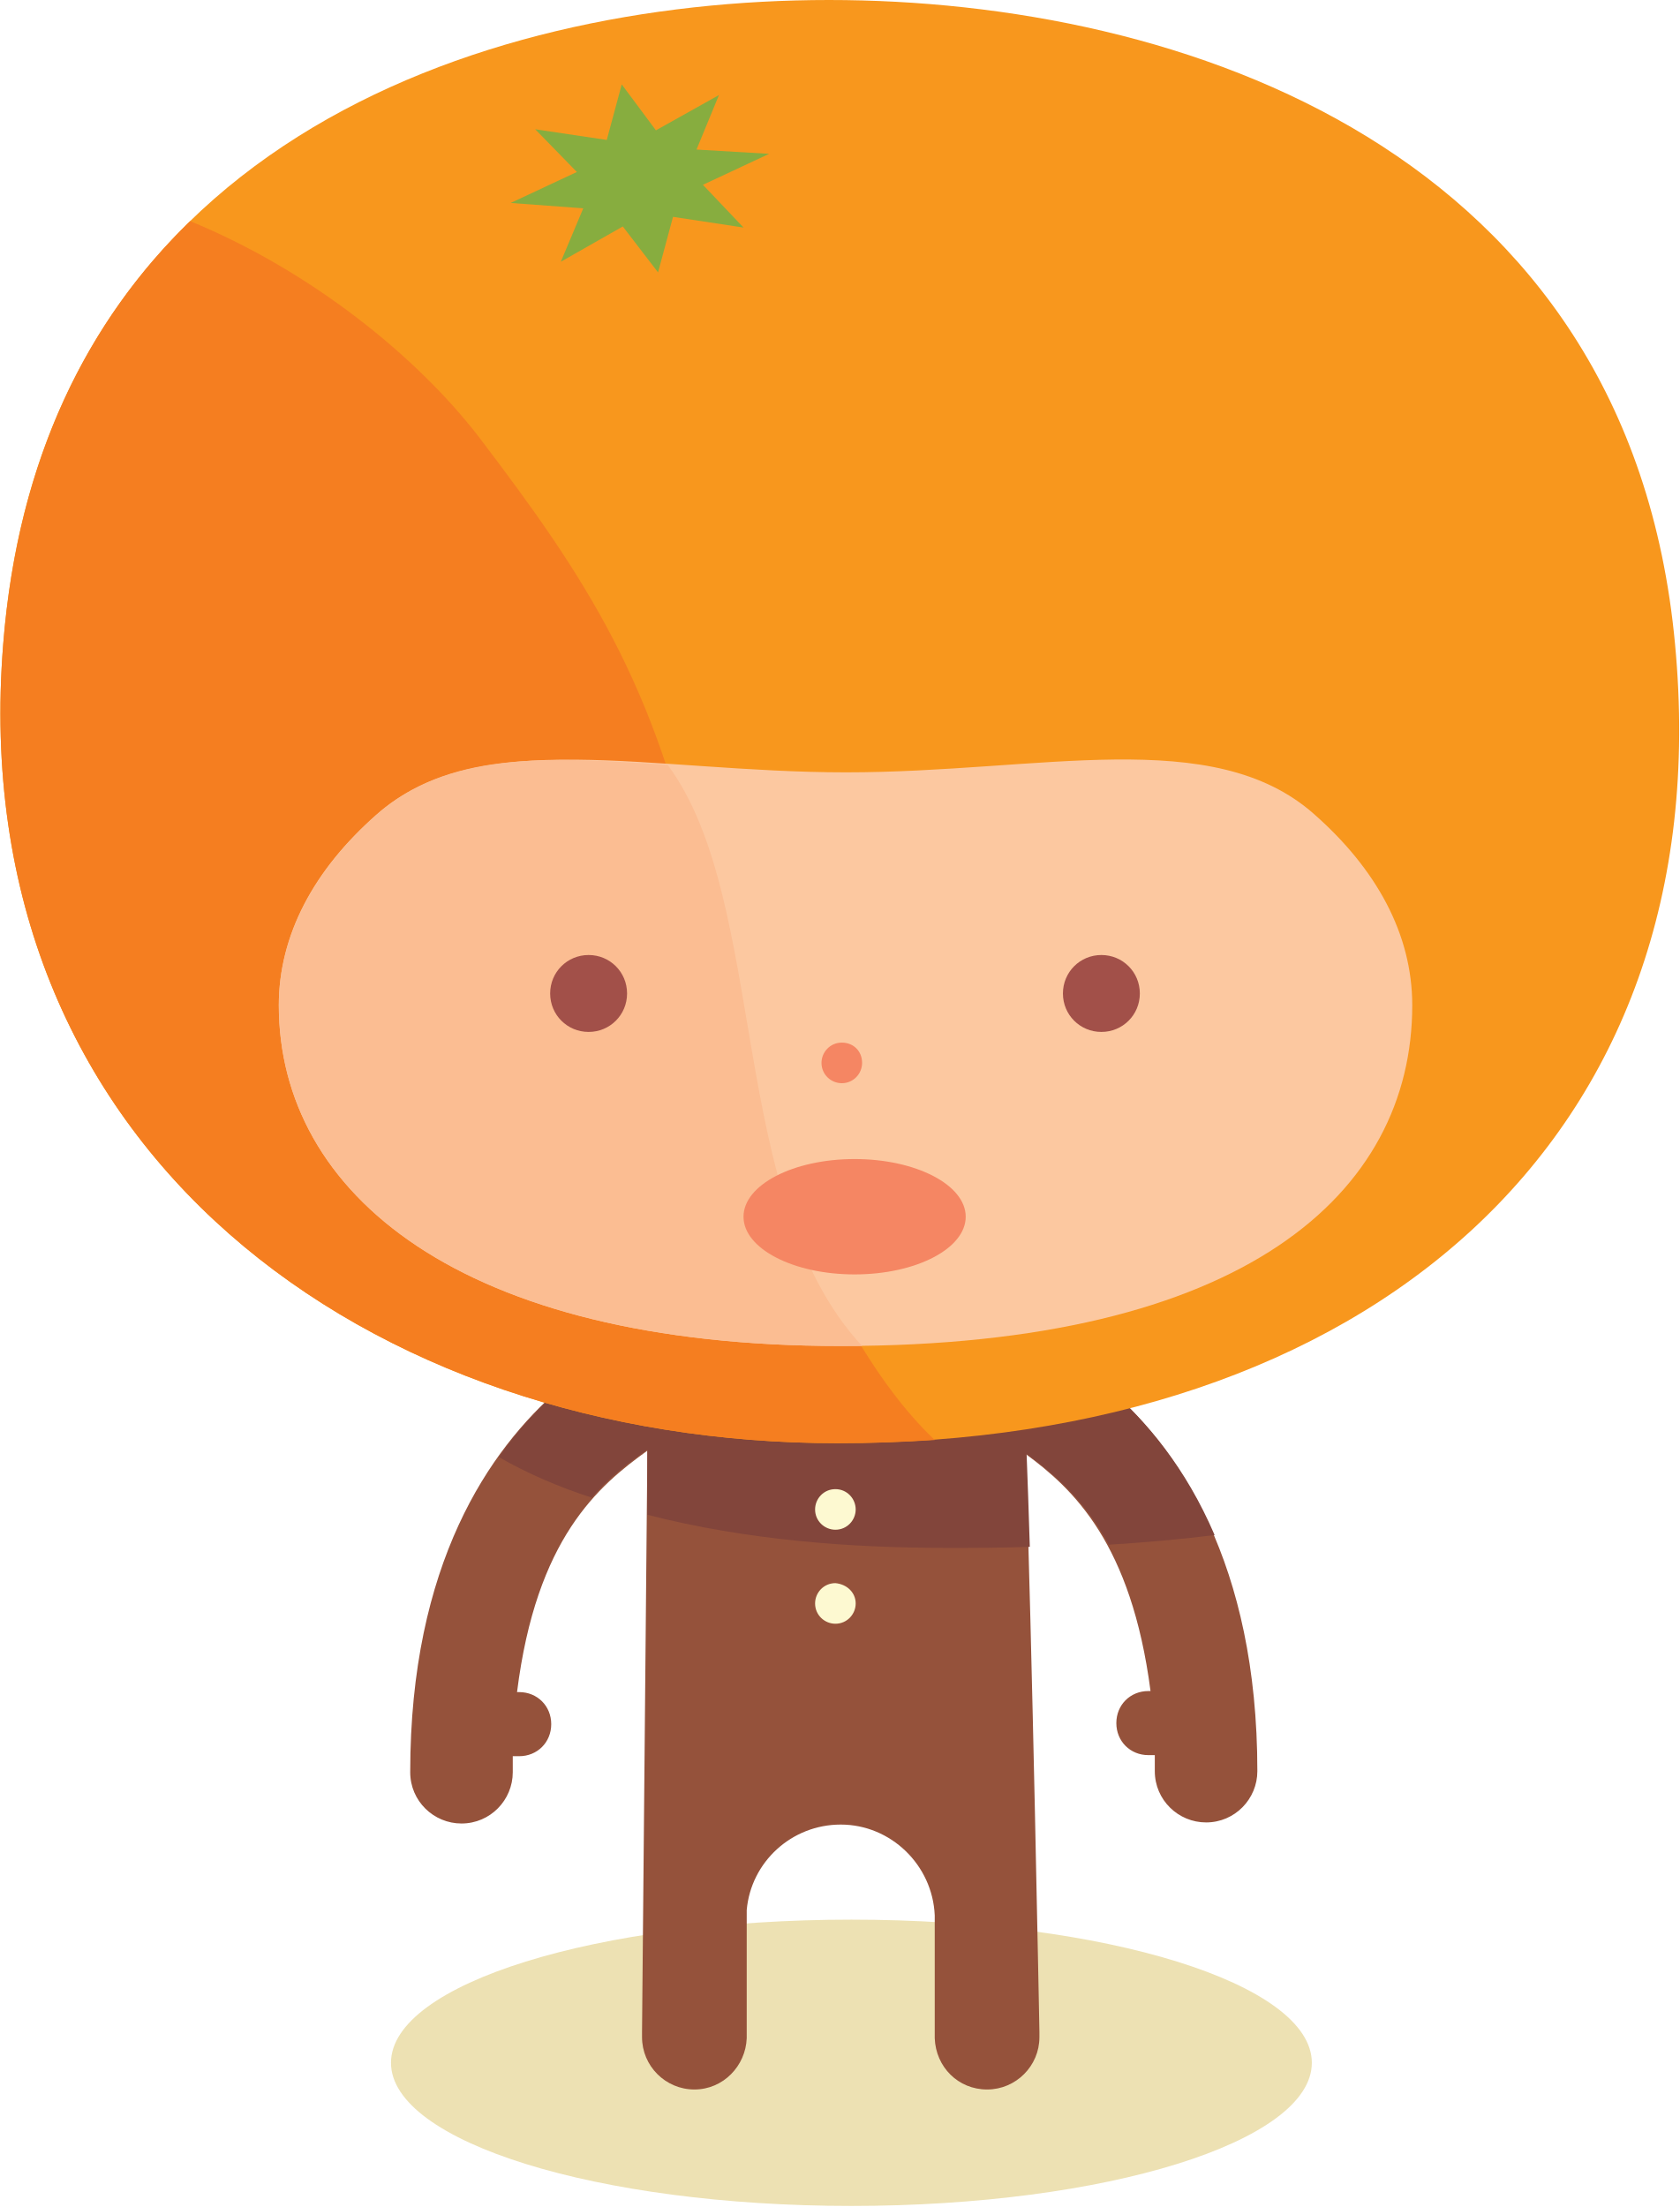
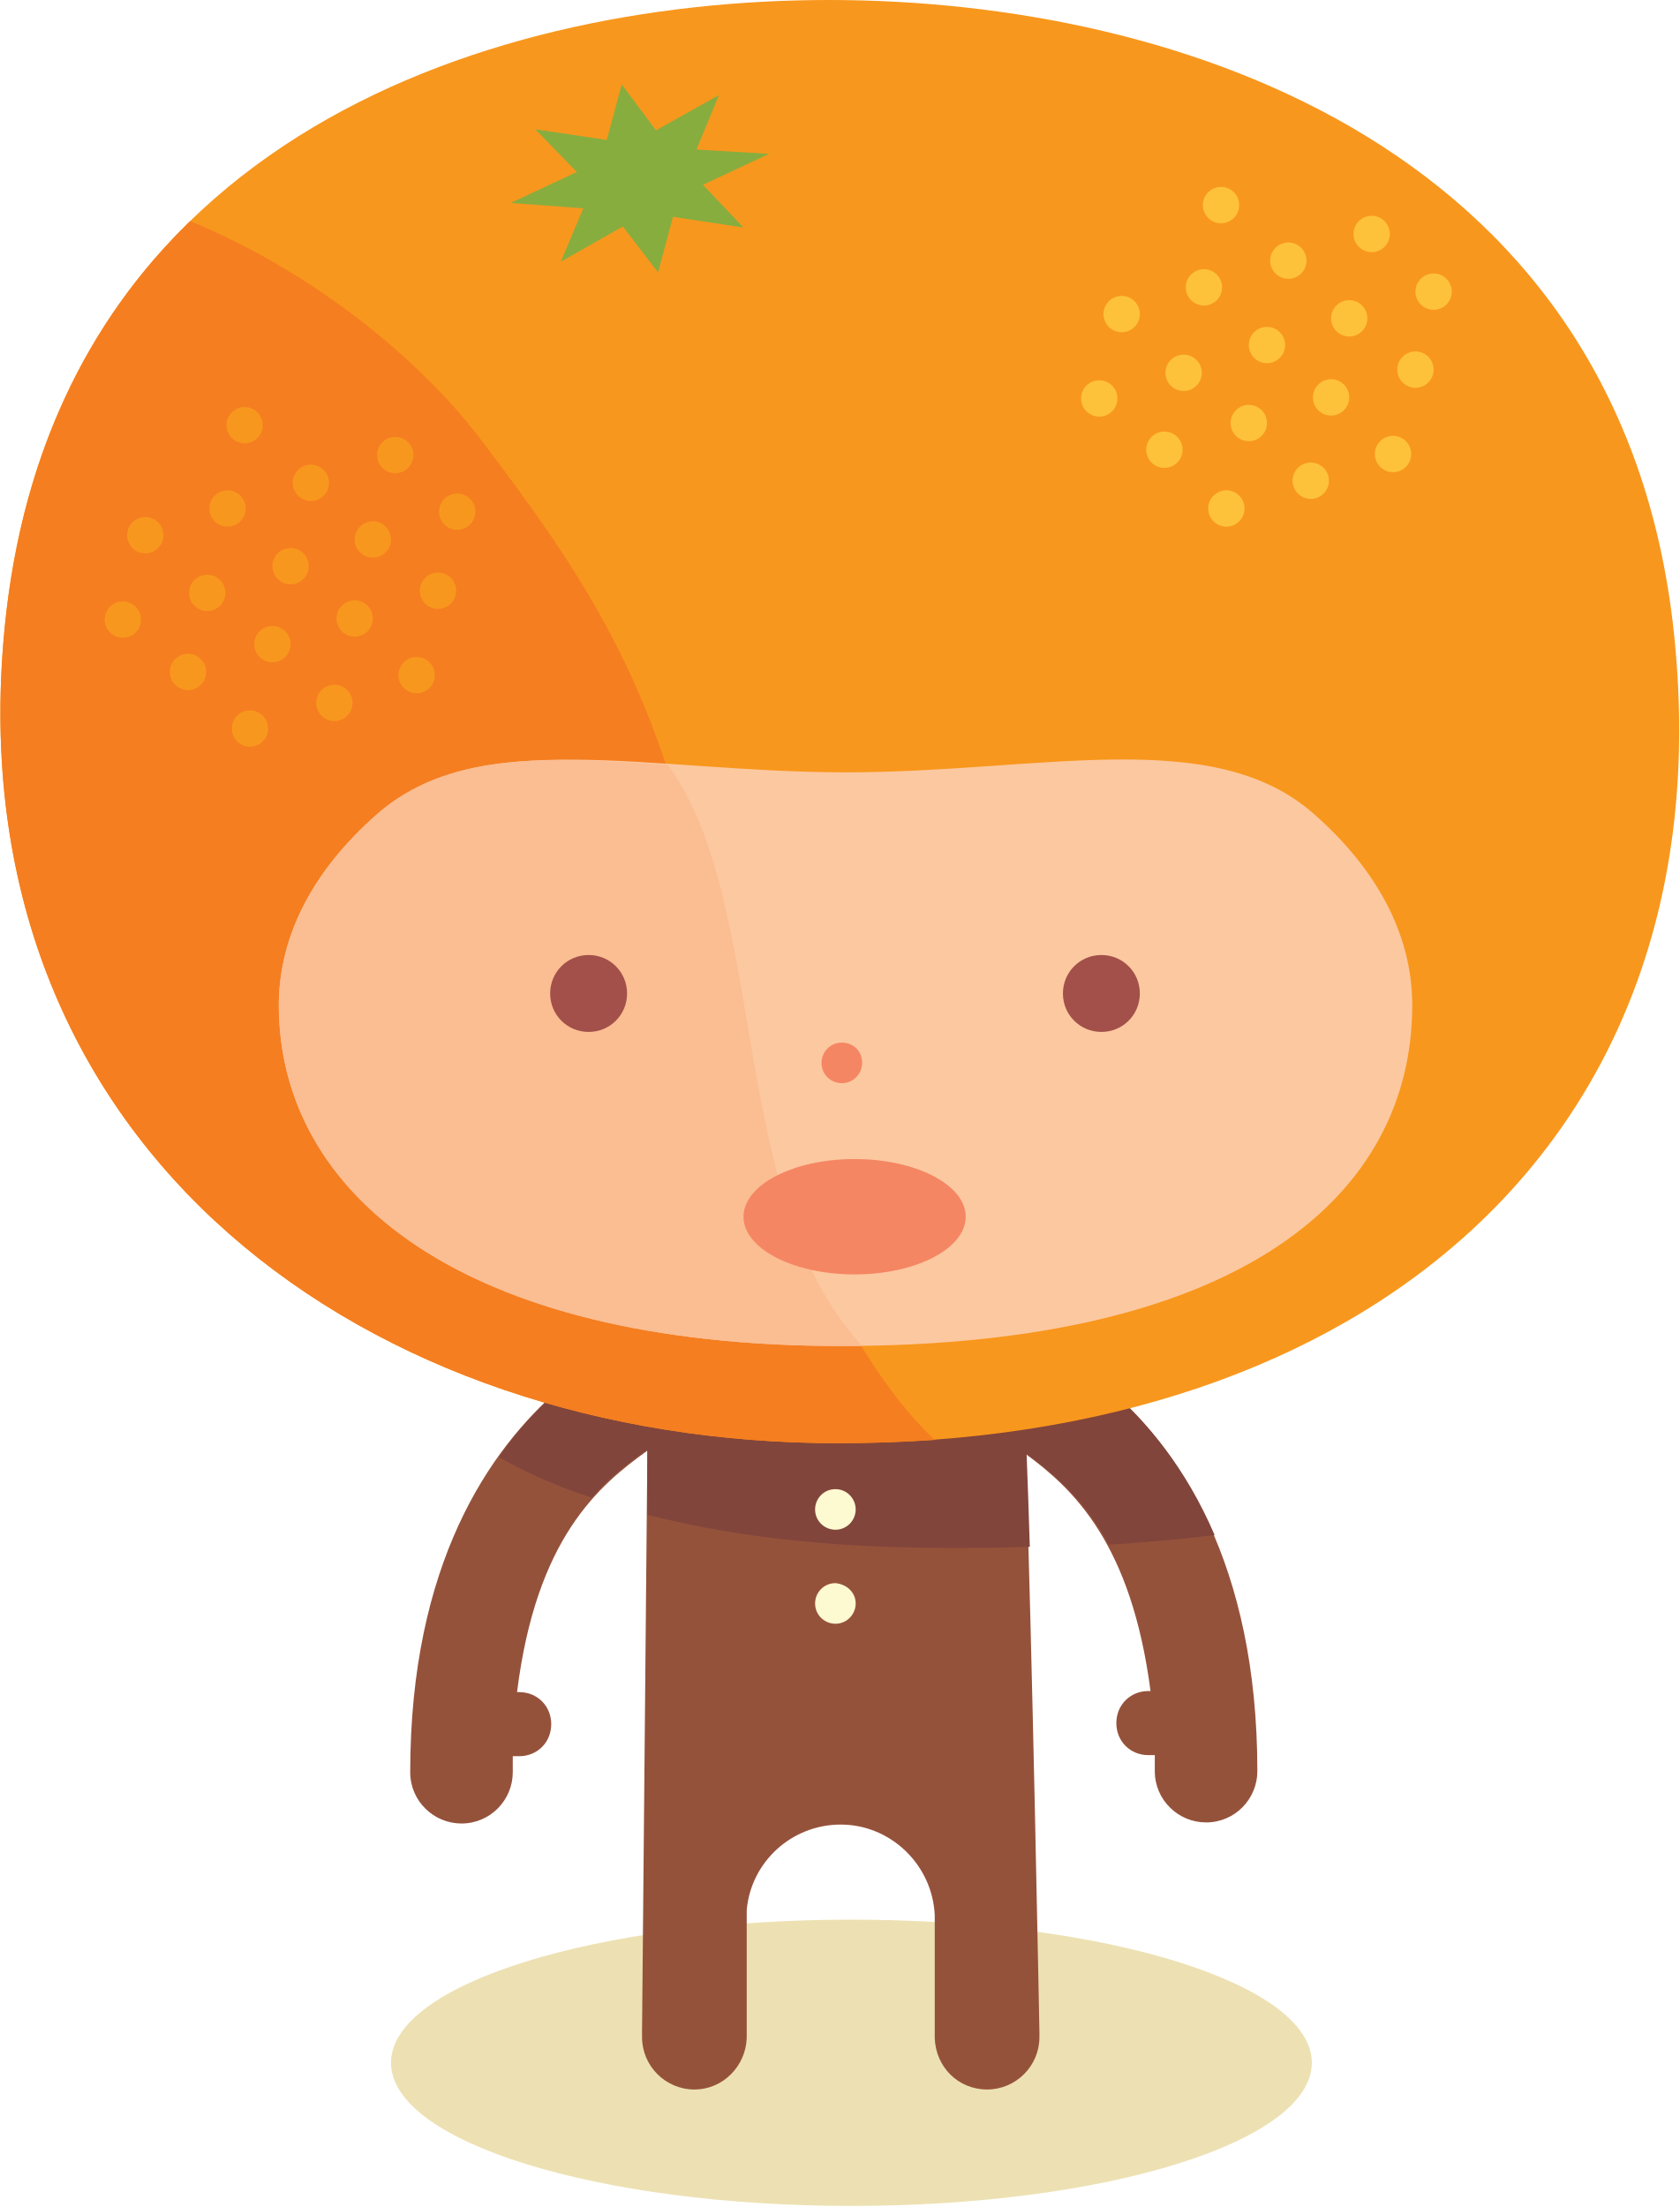
- <svg xmlns="http://www.w3.org/2000/svg" version="1.1" id="Layer_1" x="0px" y="0px" width="157.2px" height="206.6px" viewBox="0 0 157.2 206.6" style="enable-background:new 0 0 157.2 206.6;" xml:space="preserve">
-   <ellipse style="fill:#EDE1B3;" cx="79.7" cy="193.1" rx="43.1" ry="13.4" />
-   <path style="fill:#95523B;" d="M103.7,129.9c6.6,5.7,14,16.4,14,35.9c0,2.6-2.1,4.8-4.8,4.8c-2.6,0-4.8-2.1-4.8-4.8c0,0,0-0.8,0-1.5  c-0.3,0-0.6,0-0.6,0c-1.7,0-3-1.3-3-3c0-1.7,1.3-3,3-3c0,0,0.1,0,0.2,0c-1.8-13.8-7.2-18.9-11.7-22.2c0.6,16.8,1.3,54.1,1.3,54.1  c0,0.1,0,0.2,0,0.3c0,0.1,0,0.1,0,0.2c0,2.7-2.2,4.9-4.9,4.9c-2.7,0-4.8-2.1-4.9-4.8h0v-11.5c-0.2-4.7-4.1-8.5-8.8-8.5  c-4.6,0-8.4,3.5-8.8,8v12h0c-0.1,2.6-2.2,4.8-4.9,4.8c-2.7,0-4.9-2.2-4.9-4.9c0-0.1,0-0.1,0-0.2c0-0.1,0-0.2,0-0.3  c0,0,0.4-43.4,0.5-54.4c-4.6,3.3-10.4,8.2-12.2,22.6c0,0,0.2,0,0.2,0c1.7,0,3,1.3,3,3c0,1.7-1.3,3-3,3c0,0-0.4,0-0.6,0  c0,0.8,0,1.5,0,1.5c0,2.6-2.1,4.8-4.8,4.8c-2.6,0-4.8-2.1-4.8-4.8c0-19.5,7.4-30.2,14-35.9c0,0,9.7-8.3,24.5-8.3  C76.9,121.6,93.3,121.5,103.7,129.9z" />
-   <path style="fill:#82453B;" d="M55.4,140.2c1.7-2,3.5-3.3,5.2-4.5c0,1.5,0,3.6,0,6.1c9.3,2.4,19.2,3.1,28,3.1c2.6,0,5.2,0,7.8-0.1  c-0.1-3.2-0.2-6.2-0.3-8.7c2.6,1.9,5.4,4.3,7.7,8.5c3.3-0.2,6.7-0.5,9.9-0.9c-2.7-6.3-6.4-10.7-9.9-13.7  c-10.4-8.5-26.8-8.3-26.8-8.3c-14.8,0-24.5,8.3-24.5,8.3c-2,1.7-4,3.8-5.8,6.4C49.3,137.9,52.3,139.2,55.4,140.2z" />
-   <path style="fill:#F8971D;" d="M77.6,0C44.5,0,3.9,14,0.3,60.3c-3.8,47.5,34.2,74.8,78.1,74.8c49.3,0,82.8-28.2,78.4-74.8  C152.5,14,110.6,0,77.6,0z" />
-   <path style="fill:#F57E20;" d="M65.5,83.6C61.5,64,54.7,53.9,44.9,41C39,33.3,29,25.3,17.8,20.7C8.3,29.9,1.7,42.8,0.3,60.3  c-3.8,47.5,34.2,74.8,78.1,74.8c3.1,0,6.1-0.1,9.1-0.3C76,123.9,68.6,98.9,65.5,83.6z" />
-   <path style="fill:#FCC8A0;" d="M123,76.2c5.8,5.1,9.2,11.2,9.2,17.9c0,17.6-15.7,31.9-53.5,31.9c-35.6,0-52.6-14.3-52.6-31.9  c0-6.6,3.3-12.7,9.1-17.8c9.5-8.5,25.7-4,44-4C97.4,72.3,113.5,67.8,123,76.2z" />
-   <path style="fill:#FBBD92;" d="M62.5,71.6c-11.7-0.8-20.6-1.2-27.3,4.7c-5.7,5.1-9.1,11.2-9.1,17.8c0,17.6,17,31.9,52.6,31.9  c0.7,0,1.3,0,2,0C68,112.3,72,84.4,62.5,71.6z" />
-   <path style="fill:#F58663;" d="M80.7,99.5c0,1-0.8,1.9-1.9,1.9c-1,0-1.9-0.8-1.9-1.9c0-1,0.8-1.9,1.9-1.9  C79.9,97.6,80.7,98.4,80.7,99.5z" />
-   <path style="fill:#FDF9D1;" d="M80.1,141.3c0,1-0.8,1.9-1.9,1.9c-1,0-1.9-0.8-1.9-1.9c0-1,0.8-1.9,1.9-1.9  C79.3,139.4,80.1,140.3,80.1,141.3z" />
-   <path style="fill:#FDF9D1;" d="M80.1,150.1c0,1-0.8,1.9-1.9,1.9c-1,0-1.9-0.8-1.9-1.9c0-1,0.8-1.9,1.9-1.9  C79.3,148.3,80.1,149.1,80.1,150.1z" />
-   <path style="fill:#A25049;" d="M58.7,93c0,2-1.6,3.6-3.6,3.6c-2,0-3.6-1.6-3.6-3.6c0-2,1.6-3.6,3.6-3.6C57.1,89.4,58.7,91,58.7,93z" />
-   <polygon style="fill:#87AD3F;" points="58.2,7.9 61.4,12.2 67.3,8.9 65.2,14 72,14.4 65.8,17.3 69.6,21.3 63,20.3 61.6,25.5   58.3,21.2 52.5,24.5 54.6,19.5 47.8,19 54,16.1 50.1,12.1 56.8,13.1 " />
-   <ellipse style="fill:#F58663;" cx="80" cy="113.9" rx="10.4" ry="5.4" />
-   <path style="fill:#A25049;" d="M106.7,93c0,2-1.6,3.6-3.6,3.6c-2,0-3.6-1.6-3.6-3.6c0-2,1.6-3.6,3.6-3.6  C105.1,89.4,106.7,91,106.7,93z" />
+ <svg xmlns="http://www.w3.org/2000/svg" version="1.1" id="Layer_1" x="0px" y="0px" viewBox="0 0 157.2 206.6" enable-background="new 0 0 157.2 206.6" xml:space="preserve">
+   <ellipse fill="#EDE1B3" cx="79.7" cy="193.1" rx="43.1" ry="13.4" />
+   <path fill="#95523B" d="M103.7,129.9c6.6,5.7,14,16.4,14,35.9c0,2.6-2.1,4.8-4.8,4.8c-2.6,0-4.8-2.1-4.8-4.8c0,0,0-0.8,0-1.5  c-0.3,0-0.6,0-0.6,0c-1.7,0-3-1.3-3-3s1.3-3,3-3c0,0,0.1,0,0.2,0c-1.8-13.8-7.2-18.9-11.7-22.2c0.6,16.8,1.3,54.1,1.3,54.1  c0,0.1,0,0.2,0,0.3s0,0.1,0,0.2c0,2.7-2.2,4.9-4.9,4.9c-2.7,0-4.8-2.1-4.9-4.8l0,0v-11.5c-0.2-4.7-4.1-8.5-8.8-8.5  c-4.6,0-8.4,3.5-8.8,8v12l0,0c-0.1,2.6-2.2,4.8-4.9,4.8c-2.7,0-4.9-2.2-4.9-4.9c0-0.1,0-0.1,0-0.2c0-0.1,0-0.2,0-0.3  c0,0,0.4-43.4,0.5-54.4c-4.6,3.3-10.4,8.2-12.2,22.6h0.2c1.7,0,3,1.3,3,3s-1.3,3-3,3c0,0-0.4,0-0.6,0c0,0.8,0,1.5,0,1.5  c0,2.6-2.1,4.8-4.8,4.8c-2.6,0-4.8-2.1-4.8-4.8c0-19.5,7.4-30.2,14-35.9c0,0,9.7-8.3,24.5-8.3C76.9,121.6,93.3,121.5,103.7,129.9z" />
+   <path fill="#82453B" d="M55.4,140.2c1.7-2,3.5-3.3,5.2-4.5c0,1.5,0,3.6,0,6.1c9.3,2.4,19.2,3.1,28,3.1c2.6,0,5.2,0,7.8-0.1  c-0.1-3.2-0.2-6.2-0.3-8.7c2.6,1.9,5.4,4.3,7.7,8.5c3.3-0.2,6.7-0.5,9.9-0.9c-2.7-6.3-6.4-10.7-9.9-13.7  c-10.4-8.5-26.8-8.3-26.8-8.3c-14.8,0-24.5,8.3-24.5,8.3c-2,1.7-4,3.8-5.8,6.4C49.3,137.9,52.3,139.2,55.4,140.2z" />
+   <path fill="#F8971D" d="M77.6,0C44.5,0,3.9,14,0.3,60.3c-3.8,47.5,34.2,74.8,78.1,74.8c49.3,0,82.8-28.2,78.4-74.8  C152.5,14,110.6,0,77.6,0z" />
+   <path fill="#F57E20" d="M65.5,83.6C61.5,64,54.7,53.9,44.9,41C39,33.3,29,25.3,17.8,20.7C8.3,29.9,1.7,42.8,0.3,60.3  c-3.8,47.5,34.2,74.8,78.1,74.8c3.1,0,6.1-0.1,9.1-0.3C76,123.9,68.6,98.9,65.5,83.6z" />
+   <path fill="#FCC8A0" d="M123,76.2c5.8,5.1,9.2,11.2,9.2,17.9c0,17.6-15.7,31.9-53.5,31.9c-35.6,0-52.6-14.3-52.6-31.9  c0-6.6,3.3-12.7,9.1-17.8c9.5-8.5,25.7-4,44-4C97.4,72.3,113.5,67.8,123,76.2z" />
+   <path fill="#FBBD92" d="M62.5,71.6c-11.7-0.8-20.6-1.2-27.3,4.7c-5.7,5.1-9.1,11.2-9.1,17.8c0,17.6,17,31.9,52.6,31.9  c0.7,0,1.3,0,2,0C68,112.3,72,84.4,62.5,71.6z" />
+   <path fill="#F58663" d="M80.7,99.5c0,1-0.8,1.9-1.9,1.9c-1,0-1.9-0.8-1.9-1.9c0-1,0.8-1.9,1.9-1.9C79.9,97.6,80.7,98.4,80.7,99.5z" />
+   <path fill="#FDF9D1" d="M80.1,141.3c0,1-0.8,1.9-1.9,1.9c-1,0-1.9-0.8-1.9-1.9c0-1,0.8-1.9,1.9-1.9  C79.3,139.4,80.1,140.3,80.1,141.3z" />
+   <path fill="#FDF9D1" d="M80.1,150.1c0,1-0.8,1.9-1.9,1.9c-1,0-1.9-0.8-1.9-1.9c0-1,0.8-1.9,1.9-1.9  C79.3,148.3,80.1,149.1,80.1,150.1z" />
+   <path fill="#A25049" d="M58.7,93c0,2-1.6,3.6-3.6,3.6S51.5,95,51.5,93s1.6-3.6,3.6-3.6C57.1,89.4,58.7,91,58.7,93z" />
+   <polygon fill="#87AD3F" points="58.2,7.9 61.4,12.2 67.3,8.9 65.2,14 72,14.4 65.8,17.3 69.6,21.3 63,20.3 61.6,25.5 58.3,21.2   52.5,24.5 54.6,19.5 47.8,19 54,16.1 50.1,12.1 56.8,13.1 " />
+   <ellipse fill="#F58663" cx="80" cy="113.9" rx="10.4" ry="5.4" />
+   <path fill="#A25049" d="M106.7,93c0,2-1.6,3.6-3.6,3.6S99.5,95,99.5,93s1.6-3.6,3.6-3.6S106.7,91,106.7,93z" />
+   <circle fill="#FEC23A" cx="102.9" cy="37.3" r="1.7" />
+   <circle fill="#FEC23A" cx="110.8" cy="34.9" r="1.7" />
+   <circle fill="#FEC23A" cx="118.6" cy="32.3" r="1.7" />
+   <circle fill="#FEC23A" cx="126.3" cy="29.8" r="1.7" />
+   <circle fill="#FEC23A" cx="134.2" cy="27.3" r="1.7" />
+   <circle fill="#FEC23A" cx="109" cy="42.1" r="1.7" />
+   <circle fill="#FEC23A" cx="116.9" cy="39.6" r="1.7" />
+   <circle fill="#FEC23A" cx="124.6" cy="37.2" r="1.7" />
+   <circle fill="#FEC23A" cx="114.8" cy="47.6" r="1.7" />
+   <circle fill="#FEC23A" cx="122.7" cy="45" r="1.7" />
+   <circle fill="#FEC23A" cx="114.3" cy="19.2" r="1.7" />
+   <circle fill="#FEC23A" cx="130.4" cy="42.5" r="1.7" />
+   <circle fill="#FEC23A" cx="132.5" cy="34.6" r="1.7" />
+   <circle fill="#FEC23A" cx="105" cy="29.4" r="1.7" />
+   <circle fill="#FEC23A" cx="112.7" cy="26.9" r="1.7" />
+   <circle fill="#FEC23A" cx="120.6" cy="24.4" r="1.7" />
+   <circle fill="#FEC23A" cx="128.4" cy="21.9" r="1.7" />
+   <circle fill="#F8971D" cx="11.5" cy="58" r="1.7" />
+   <circle fill="#F8971D" cx="19.4" cy="55.5" r="1.7" />
+   <circle fill="#F8971D" cx="27.2" cy="53" r="1.7" />
+   <circle fill="#F8971D" cx="34.9" cy="50.5" r="1.7" />
+   <circle fill="#F8971D" cx="42.8" cy="47.9" r="1.7" />
+   <circle fill="#F8971D" cx="17.6" cy="62.9" r="1.7" />
+   <circle fill="#F8971D" cx="25.5" cy="60.3" r="1.7" />
+   <circle fill="#F8971D" cx="33.2" cy="57.9" r="1.7" />
+   <circle fill="#F8971D" cx="23.4" cy="68.2" r="1.7" />
+   <circle fill="#F8971D" cx="31.3" cy="65.8" r="1.7" />
+   <circle fill="#F8971D" cx="22.9" cy="39.8" r="1.7" />
+   <circle fill="#F8971D" cx="39" cy="63.2" r="1.7" />
+   <circle fill="#F8971D" cx="41" cy="55.3" r="1.7" />
+   <circle fill="#F8971D" cx="13.6" cy="50.1" r="1.7" />
+   <circle fill="#F8971D" cx="21.3" cy="47.6" r="1.7" />
+   <circle fill="#F8971D" cx="29.1" cy="45.2" r="1.7" />
+   <circle fill="#F8971D" cx="37" cy="42.6" r="1.7" />
</svg>
